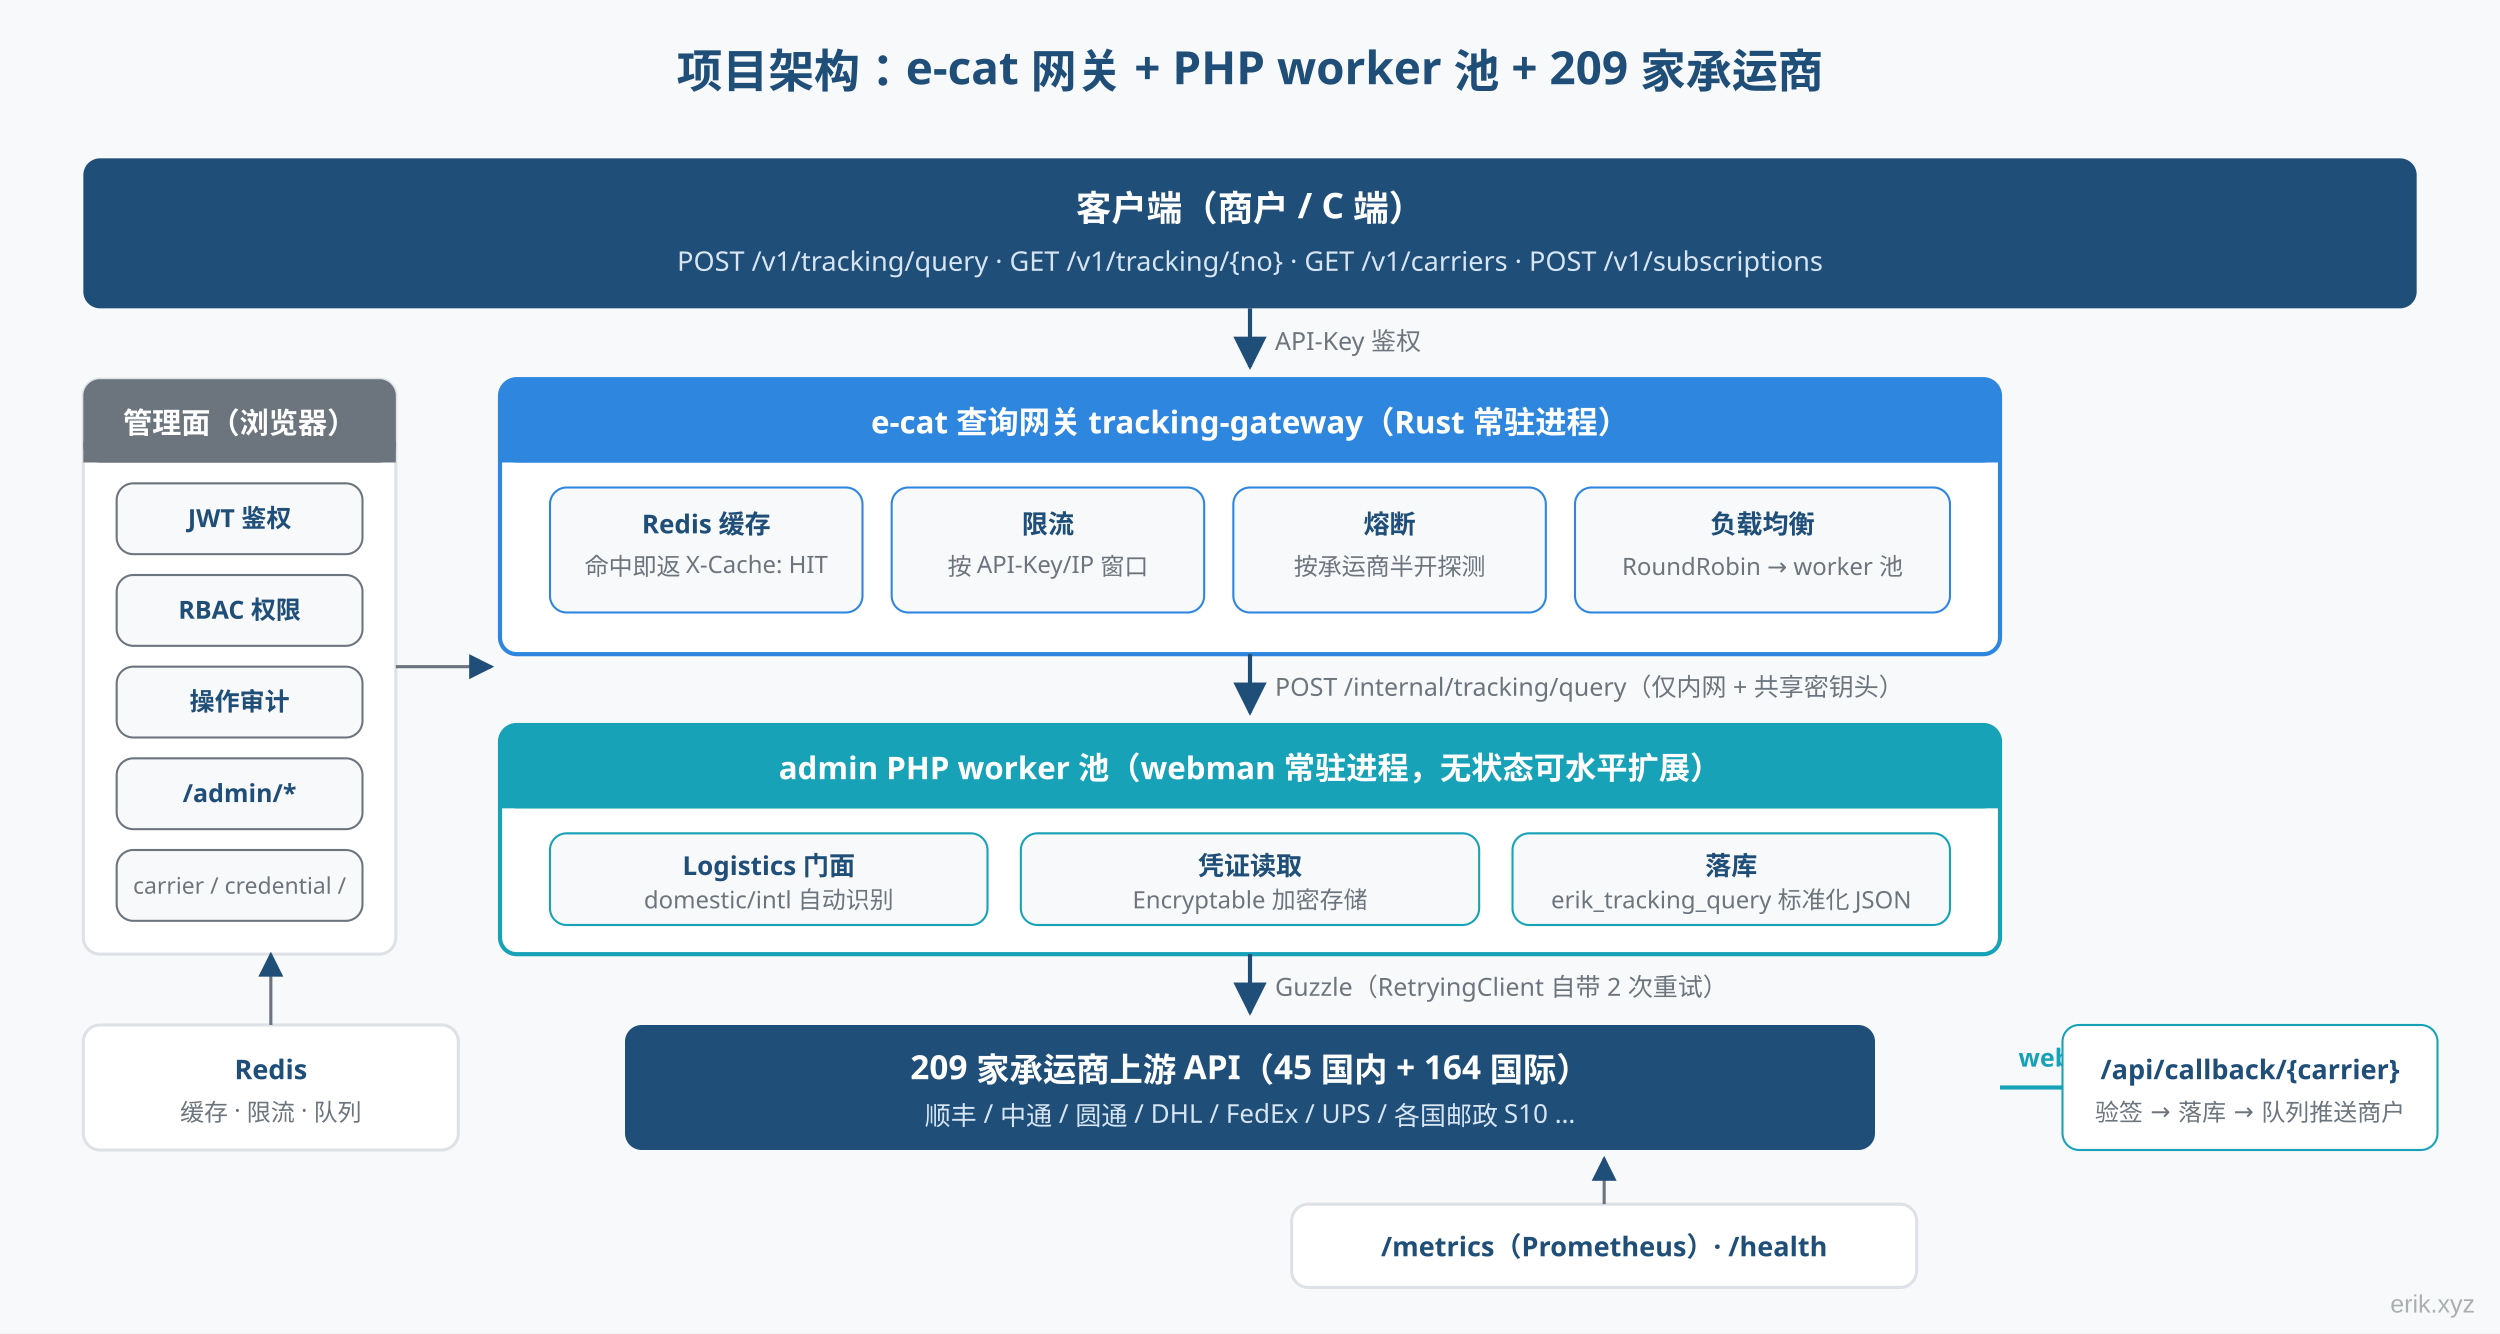
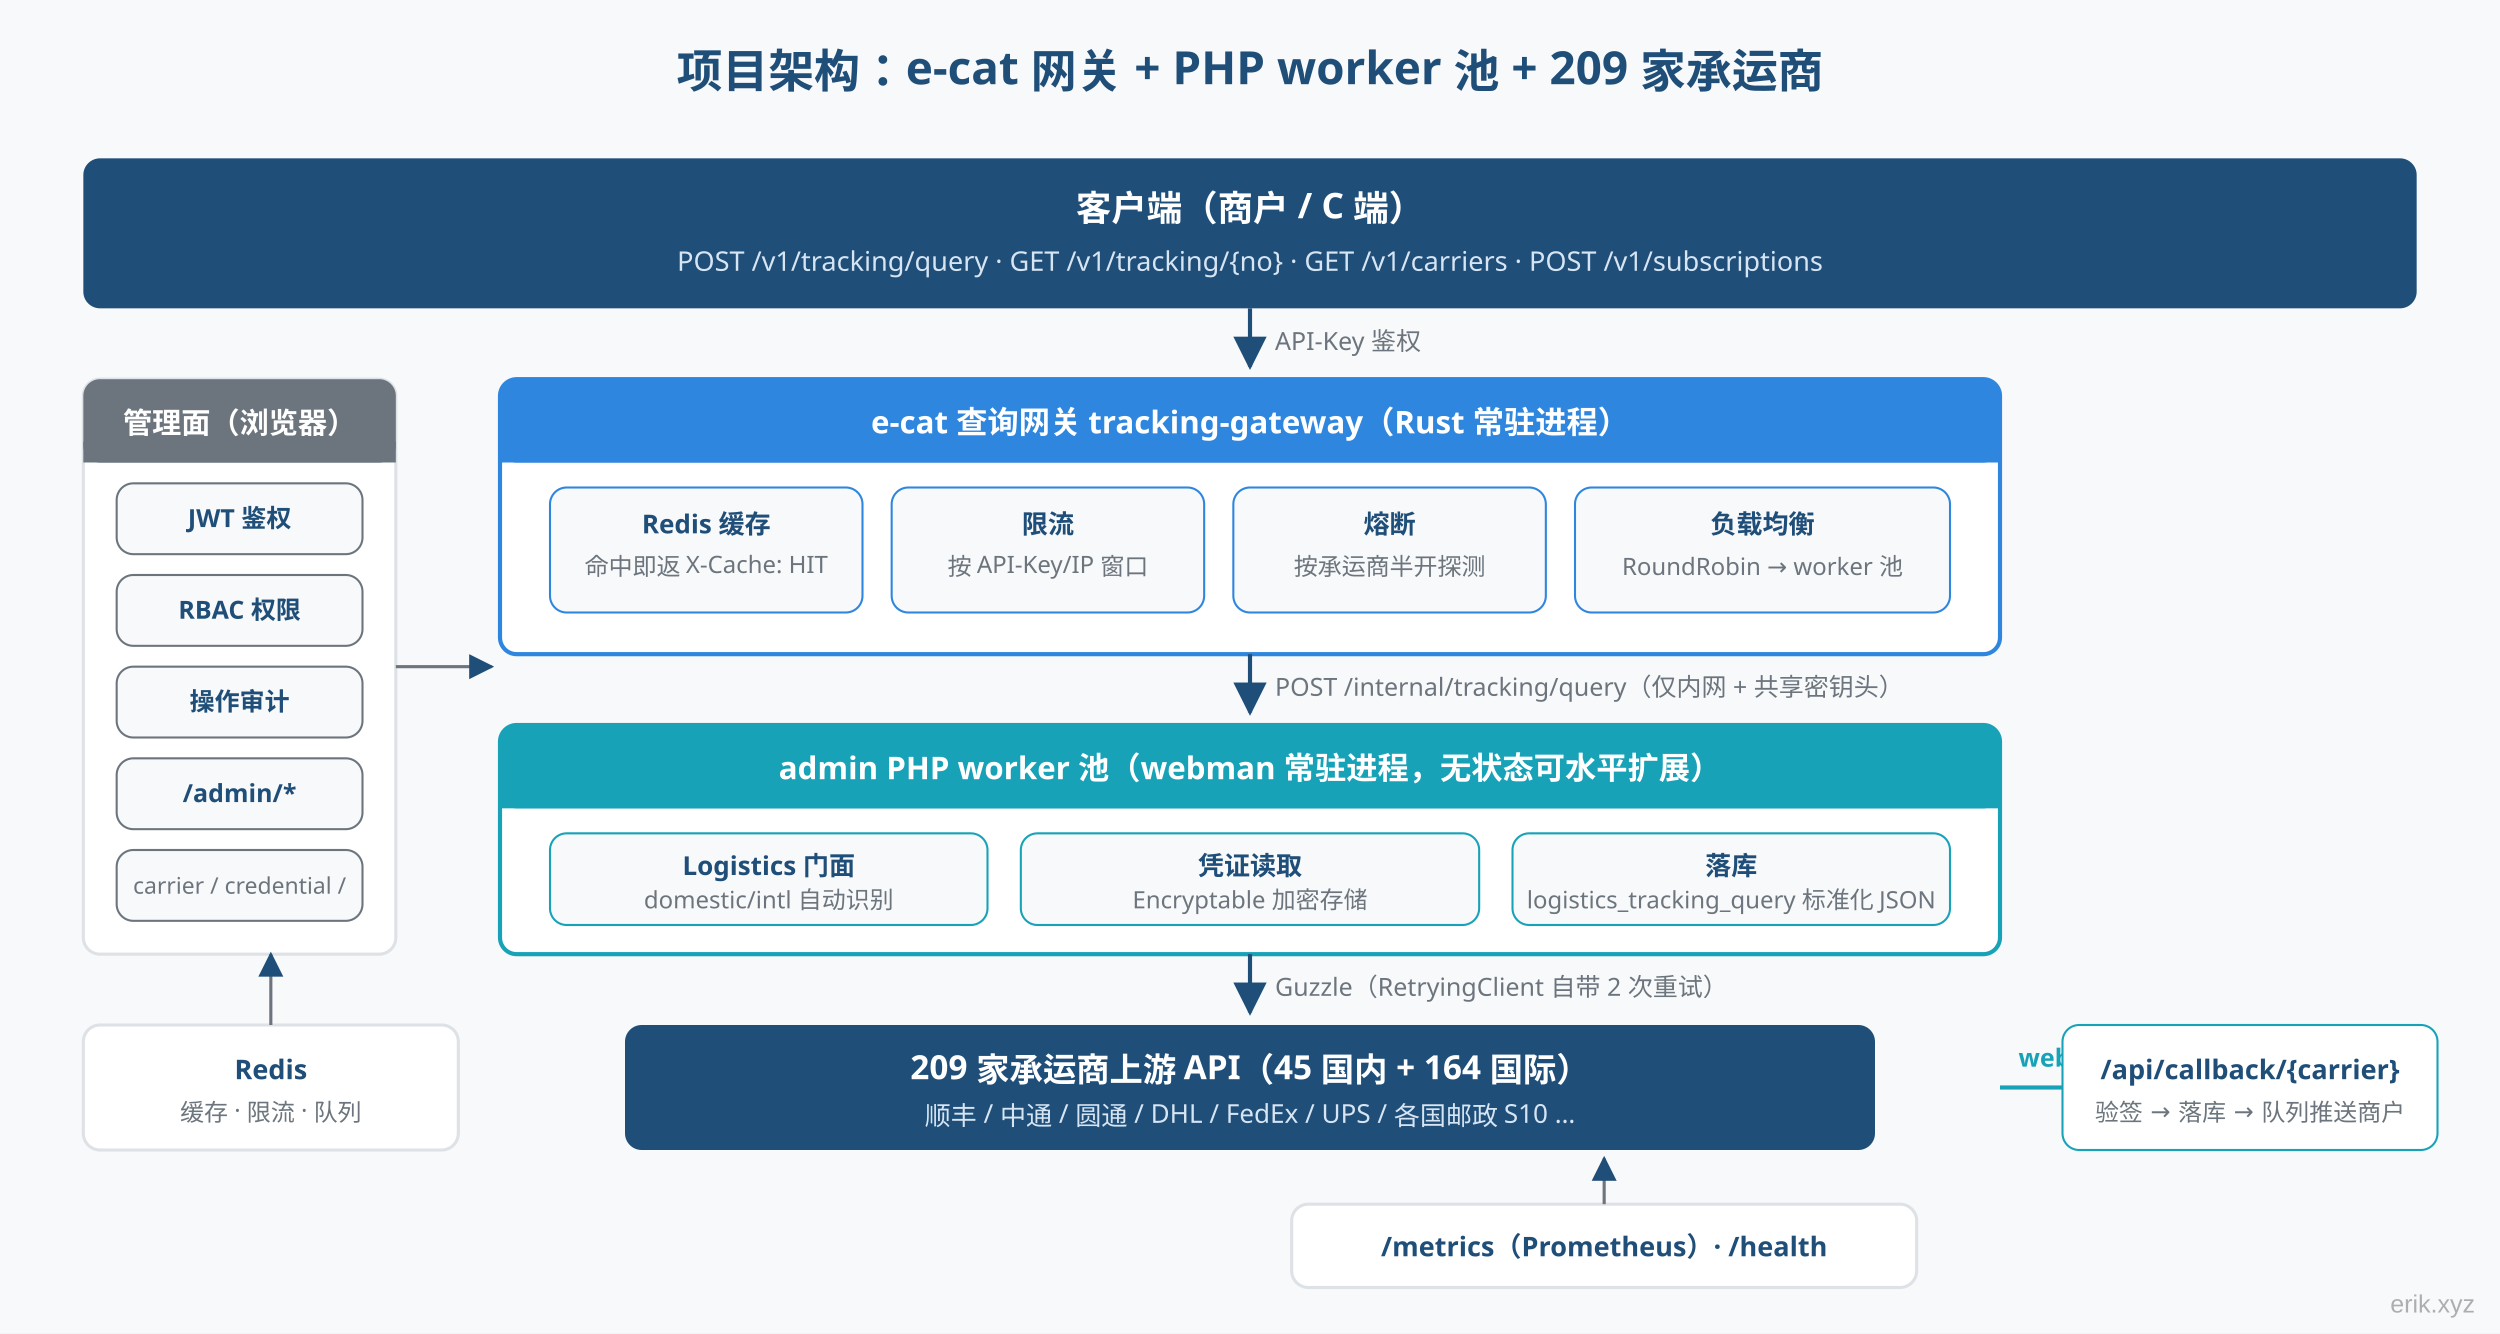
<svg xmlns="http://www.w3.org/2000/svg" viewBox="0 0 1200 640" font-family="'PingFang SC','Noto Sans SC','Microsoft YaHei',sans-serif">
  <defs>
    <marker id="arrow" viewBox="0 0 10 10" refX="9" refY="5" markerWidth="8" markerHeight="8" orient="auto-start-reverse">
      <path d="M0,0 L10,5 L0,10 z" fill="#1F4E79" />
    </marker>
    <marker id="arrow2" viewBox="0 0 10 10" refX="9" refY="5" markerWidth="8" markerHeight="8" orient="auto-start-reverse">
      <path d="M0,0 L10,5 L0,10 z" fill="#17A2B8" />
    </marker>
  </defs>
  <rect x="0" y="0" width="1200" height="640" fill="#F8F9FA" />
  <text x="600" y="42" text-anchor="middle" font-size="22" font-weight="bold" fill="#1F4E79">项目架构：e-cat 网关 + PHP worker 池 + 209 家承运商</text>
  <rect x="40" y="76" width="1120" height="72" rx="8" fill="#1F4E79" />
  <text x="600" y="106" text-anchor="middle" font-size="17" font-weight="bold" fill="#FFFFFF">客户端（商户 / C 端）</text>
  <text x="600" y="130" text-anchor="middle" font-size="13" fill="#D7E5F3">POST /v1/tracking/query · GET /v1/tracking/{no} · GET /v1/carriers · POST /v1/subscriptions</text>
  <line x1="600" y1="148" x2="600" y2="176" stroke="#1F4E79" stroke-width="2" marker-end="url(#arrow)" />
  <text x="612" y="168" font-size="12" fill="#6C757D">API-Key 鉴权</text>
  <rect x="240" y="182" width="720" height="132" rx="8" fill="#FFFFFF" stroke="#2E86DE" stroke-width="2" />
  <rect x="240" y="182" width="720" height="40" rx="8" fill="#2E86DE" />
  <rect x="240" y="212" width="720" height="10" fill="#2E86DE" />
  <text x="600" y="208" text-anchor="middle" font-size="15" font-weight="bold" fill="#FFFFFF">e-cat 查询网关 tracking-gateway（Rust 常驻进程）</text>
  <g font-size="12.5" fill="#212529" text-anchor="middle">
    <rect x="264" y="234" width="150" height="60" rx="8" fill="#F8F9FA" stroke="#2E86DE" />
    <text x="339" y="256" font-weight="bold" fill="#1F4E79">Redis 缓存</text>
    <text x="339" y="276" font-size="11.5" fill="#6C757D">命中即返 X-Cache: HIT</text>
    <rect x="428" y="234" width="150" height="60" rx="8" fill="#F8F9FA" stroke="#2E86DE" />
    <text x="503" y="256" font-weight="bold" fill="#1F4E79">限流</text>
    <text x="503" y="276" font-size="11.5" fill="#6C757D">按 API-Key/IP 窗口</text>
    <rect x="592" y="234" width="150" height="60" rx="8" fill="#F8F9FA" stroke="#2E86DE" />
    <text x="667" y="256" font-weight="bold" fill="#1F4E79">熔断</text>
    <text x="667" y="276" font-size="11.5" fill="#6C757D">按承运商半开探测</text>
    <rect x="756" y="234" width="180" height="60" rx="8" fill="#F8F9FA" stroke="#2E86DE" />
    <text x="846" y="256" font-weight="bold" fill="#1F4E79">负载均衡</text>
    <text x="846" y="276" font-size="11.5" fill="#6C757D">RoundRobin → worker 池</text>
  </g>
  <line x1="600" y1="314" x2="600" y2="342" stroke="#1F4E79" stroke-width="2" marker-end="url(#arrow)" />
  <text x="612" y="334" font-size="12" fill="#6C757D">POST /internal/tracking/query（仅内网 + 共享密钥头）</text>
  <rect x="240" y="348" width="720" height="110" rx="8" fill="#FFFFFF" stroke="#17A2B8" stroke-width="2" />
  <rect x="240" y="348" width="720" height="40" rx="8" fill="#17A2B8" />
  <rect x="240" y="378" width="720" height="10" fill="#17A2B8" />
  <text x="600" y="374" text-anchor="middle" font-size="15" font-weight="bold" fill="#FFFFFF">admin PHP worker 池（webman 常驻进程，无状态可水平扩展）</text>
  <g font-size="12.5" fill="#212529" text-anchor="middle">
    <rect x="264" y="400" width="210" height="44" rx="8" fill="#F8F9FA" stroke="#17A2B8" />
    <text x="369" y="420" font-weight="bold" fill="#1F4E79">Logistics 门面</text>
    <text x="369" y="436" font-size="11.5" fill="#6C757D">domestic/intl 自动识别</text>
    <rect x="490" y="400" width="220" height="44" rx="8" fill="#F8F9FA" stroke="#17A2B8" />
    <text x="600" y="420" font-weight="bold" fill="#1F4E79">凭证读取</text>
    <text x="600" y="436" font-size="11.5" fill="#6C757D">Encryptable 加密存储</text>
    <rect x="726" y="400" width="210" height="44" rx="8" fill="#F8F9FA" stroke="#17A2B8" />
    <text x="831" y="420" font-weight="bold" fill="#1F4E79">落库</text>
-     <text x="831" y="436" font-size="11.5" fill="#6C757D">erik_tracking_query 标准化 JSON</text>
+     <text x="831" y="436" font-size="11.5" fill="#6C757D">logistics_tracking_query 标准化 JSON</text>
  </g>
  <line x1="600" y1="458" x2="600" y2="486" stroke="#1F4E79" stroke-width="2" marker-end="url(#arrow)" />
  <text x="612" y="478" font-size="12" fill="#6C757D">Guzzle（RetryingClient 自带 2 次重试）</text>
  <rect x="300" y="492" width="600" height="60" rx="8" fill="#1F4E79" />
  <text x="600" y="518" text-anchor="middle" font-size="16" font-weight="bold" fill="#FFFFFF">209 家承运商上游 API（45 国内 + 164 国际）</text>
  <text x="600" y="540" text-anchor="middle" font-size="12.5" fill="#D7E5F3">顺丰 / 中通 / 圆通 / DHL / FedEx / UPS / 各国邮政 S10 …</text>
  <line x1="960" y1="522" x2="1060" y2="522" stroke="#17A2B8" stroke-width="2" marker-end="url(#arrow2)" />
  <text x="1010" y="512" text-anchor="middle" font-size="12" fill="#17A2B8" font-weight="bold">webhook 回调</text>
  <rect x="990" y="492" width="180" height="60" rx="8" fill="#FFFFFF" stroke="#17A2B8" />
  <text x="1080" y="518" text-anchor="middle" font-size="13" font-weight="bold" fill="#1F4E79">/api/callback/{carrier}</text>
  <text x="1080" y="538" text-anchor="middle" font-size="11.5" fill="#6C757D">验签 → 落库 → 队列推送商户</text>
  <rect x="40" y="182" width="150" height="276" rx="8" fill="#FFFFFF" stroke="#DEE2E6" stroke-width="1.5" />
  <rect x="40" y="182" width="150" height="40" rx="8" fill="#6C757D" />
  <rect x="40" y="212" width="150" height="10" fill="#6C757D" />
  <text x="115" y="208" text-anchor="middle" font-size="14" font-weight="bold" fill="#FFFFFF">管理面（浏览器）</text>
  <g font-size="12" fill="#212529" text-anchor="middle">
    <rect x="56" y="232" width="118" height="34" rx="8" fill="#F8F9FA" stroke="#6C757D" />
    <text x="115" y="253" fill="#1F4E79" font-weight="bold">JWT 鉴权</text>
    <rect x="56" y="276" width="118" height="34" rx="8" fill="#F8F9FA" stroke="#6C757D" />
    <text x="115" y="297" fill="#1F4E79" font-weight="bold">RBAC 权限</text>
    <rect x="56" y="320" width="118" height="34" rx="8" fill="#F8F9FA" stroke="#6C757D" />
    <text x="115" y="341" fill="#1F4E79" font-weight="bold">操作审计</text>
    <rect x="56" y="364" width="118" height="34" rx="8" fill="#F8F9FA" stroke="#6C757D" />
    <text x="115" y="385" fill="#1F4E79" font-weight="bold">/admin/*</text>
    <rect x="56" y="408" width="118" height="34" rx="8" fill="#F8F9FA" stroke="#6C757D" />
    <text x="115" y="429" font-size="11" fill="#6C757D">carrier / credential /</text>
  </g>
  <line x1="190" y1="320" x2="236" y2="320" stroke="#6C757D" stroke-width="1.5" marker-end="url(#arrow)" />
  <rect x="40" y="492" width="180" height="60" rx="8" fill="#FFFFFF" stroke="#DEE2E6" stroke-width="1.5" />
  <text x="130" y="518" text-anchor="middle" font-size="13" font-weight="bold" fill="#1F4E79">Redis</text>
  <text x="130" y="538" text-anchor="middle" font-size="11.5" fill="#6C757D">缓存 · 限流 · 队列</text>
  <rect x="620" y="578" width="300" height="40" rx="8" fill="#FFFFFF" stroke="#DEE2E6" stroke-width="1.5" />
  <text x="770" y="603" text-anchor="middle" font-size="13" font-weight="bold" fill="#1F4E79">/metrics（Prometheus）· /health</text>
  <line x1="770" y1="578" x2="770" y2="556" stroke="#6C757D" stroke-width="1.5" marker-end="url(#arrow)" />
  <line x1="130" y1="492" x2="130" y2="458" stroke="#6C757D" stroke-width="1.5" marker-end="url(#arrow)" />
  <text x="1188" y="630" fill="rgba(33,37,41,0.35)" font-size="12" font-family="Arial, sans-serif" text-anchor="end">erik.xyz</text>
</svg>
